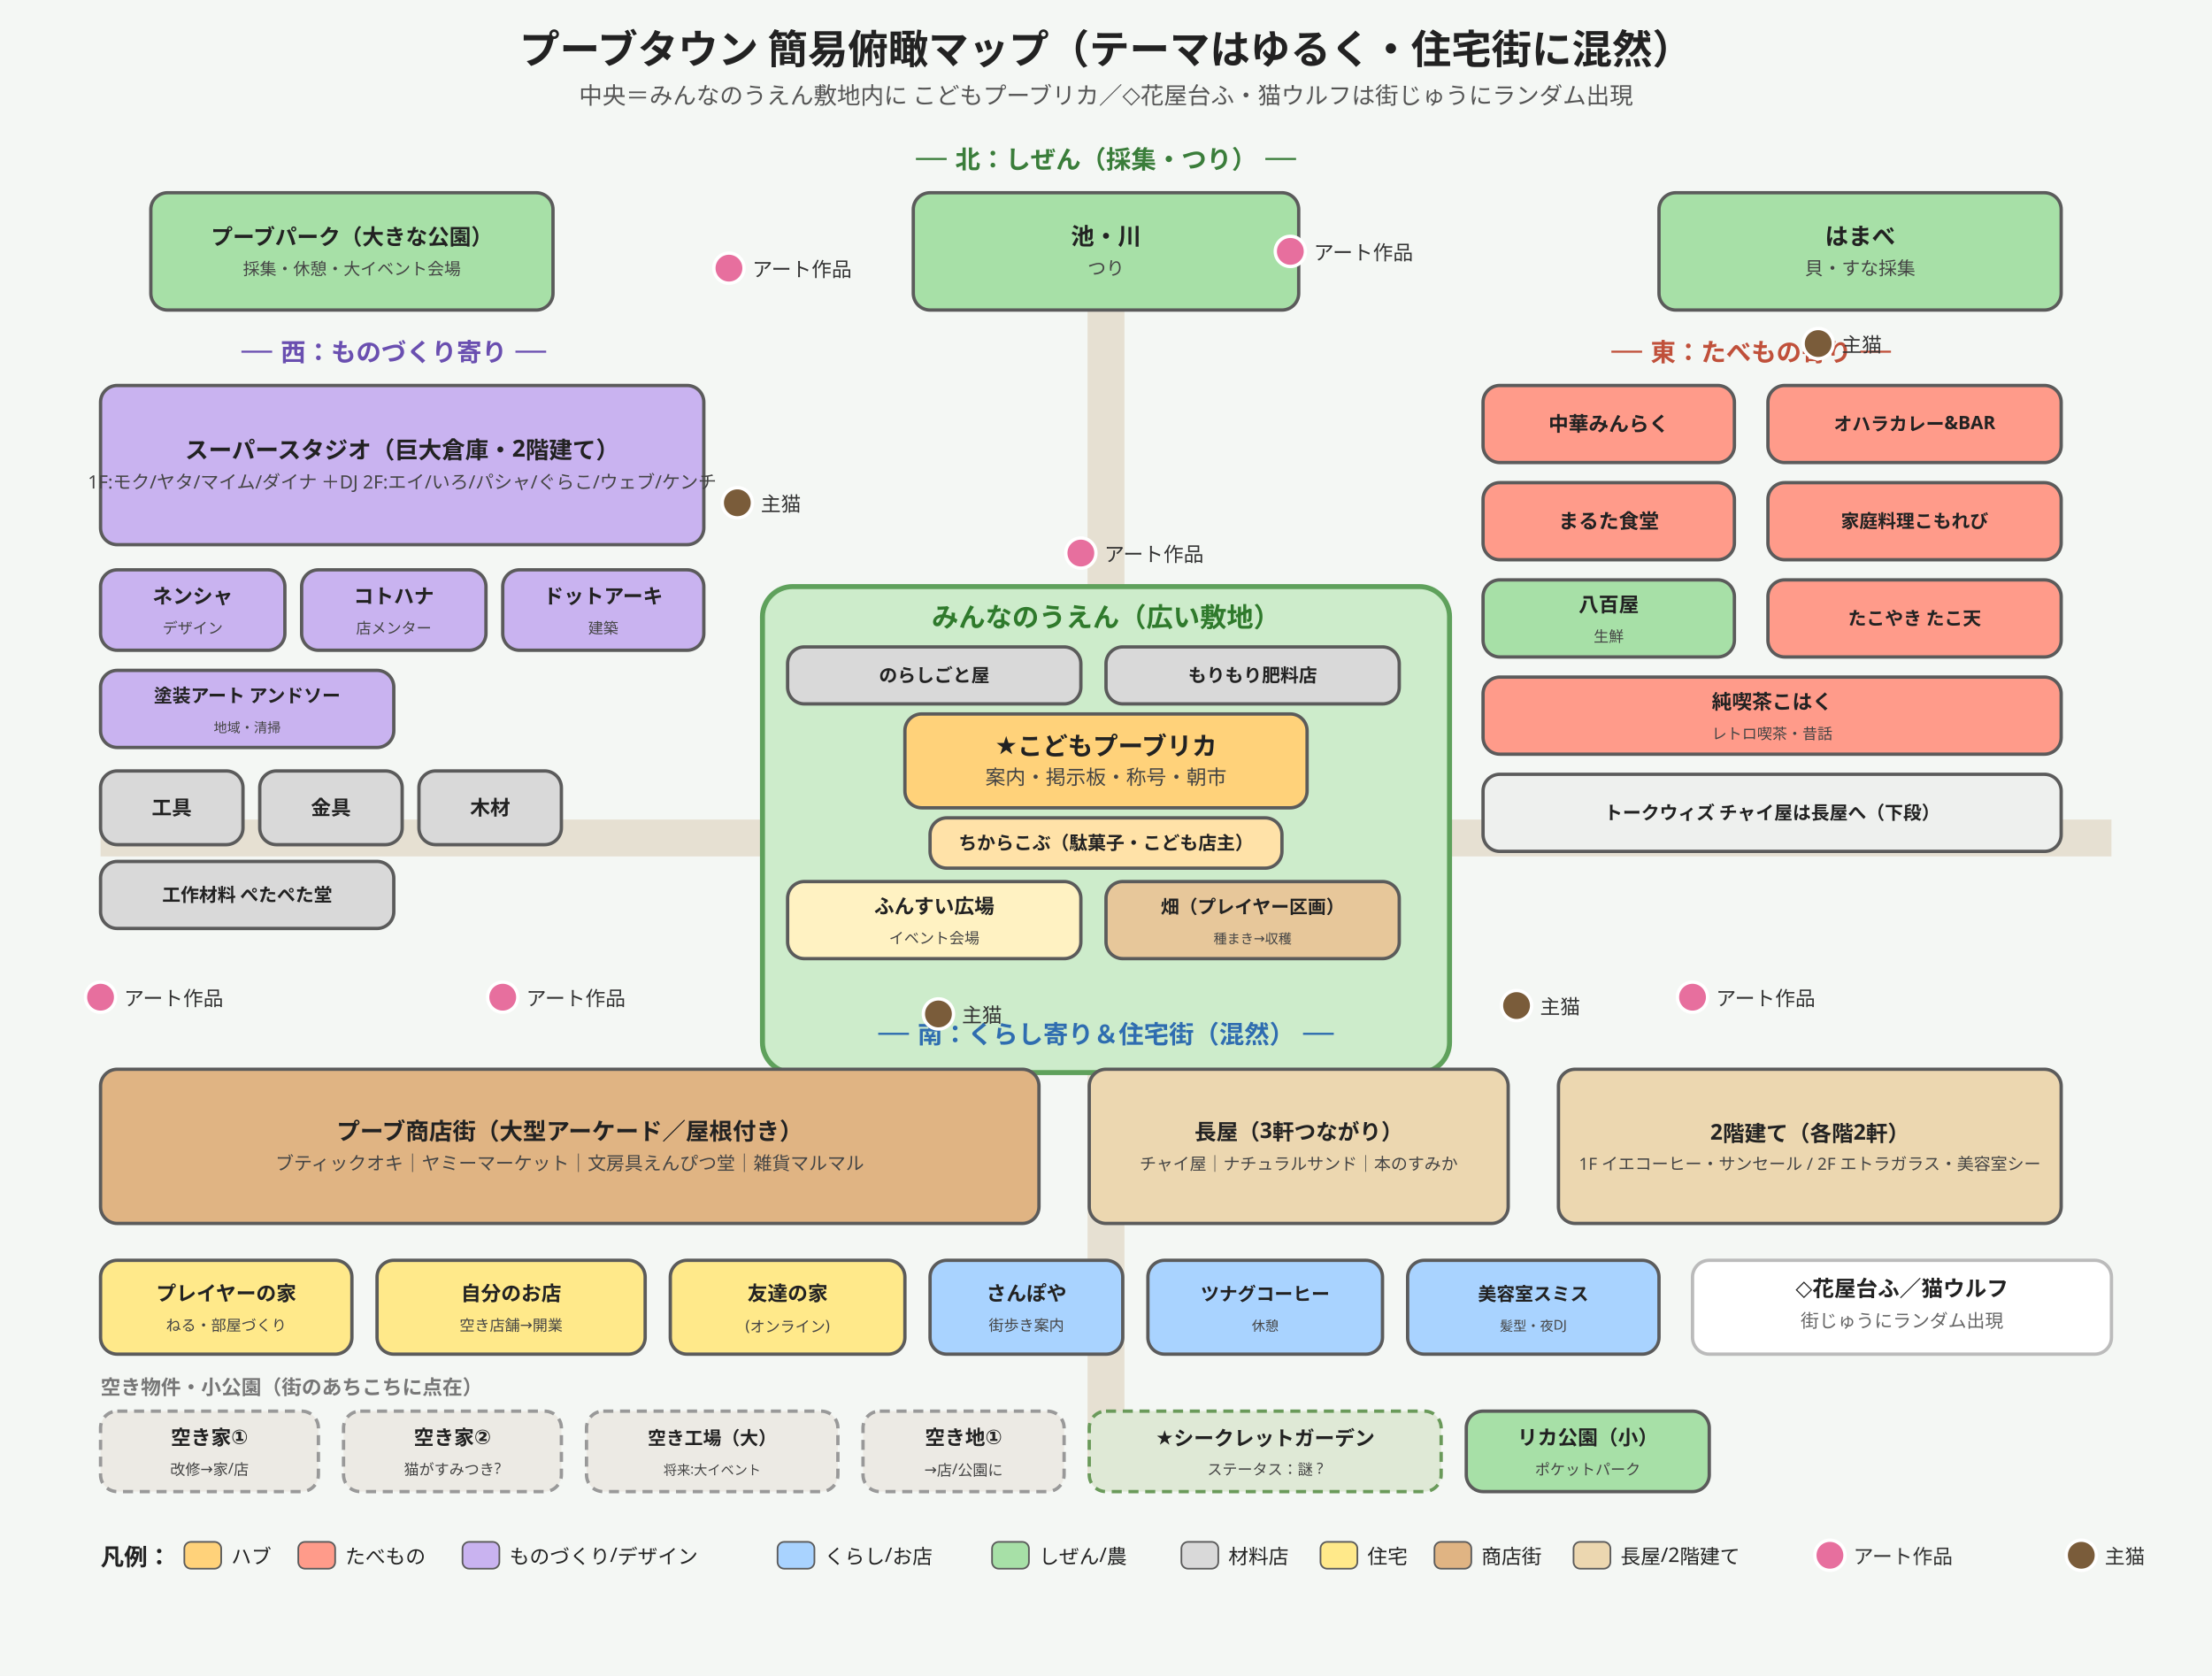
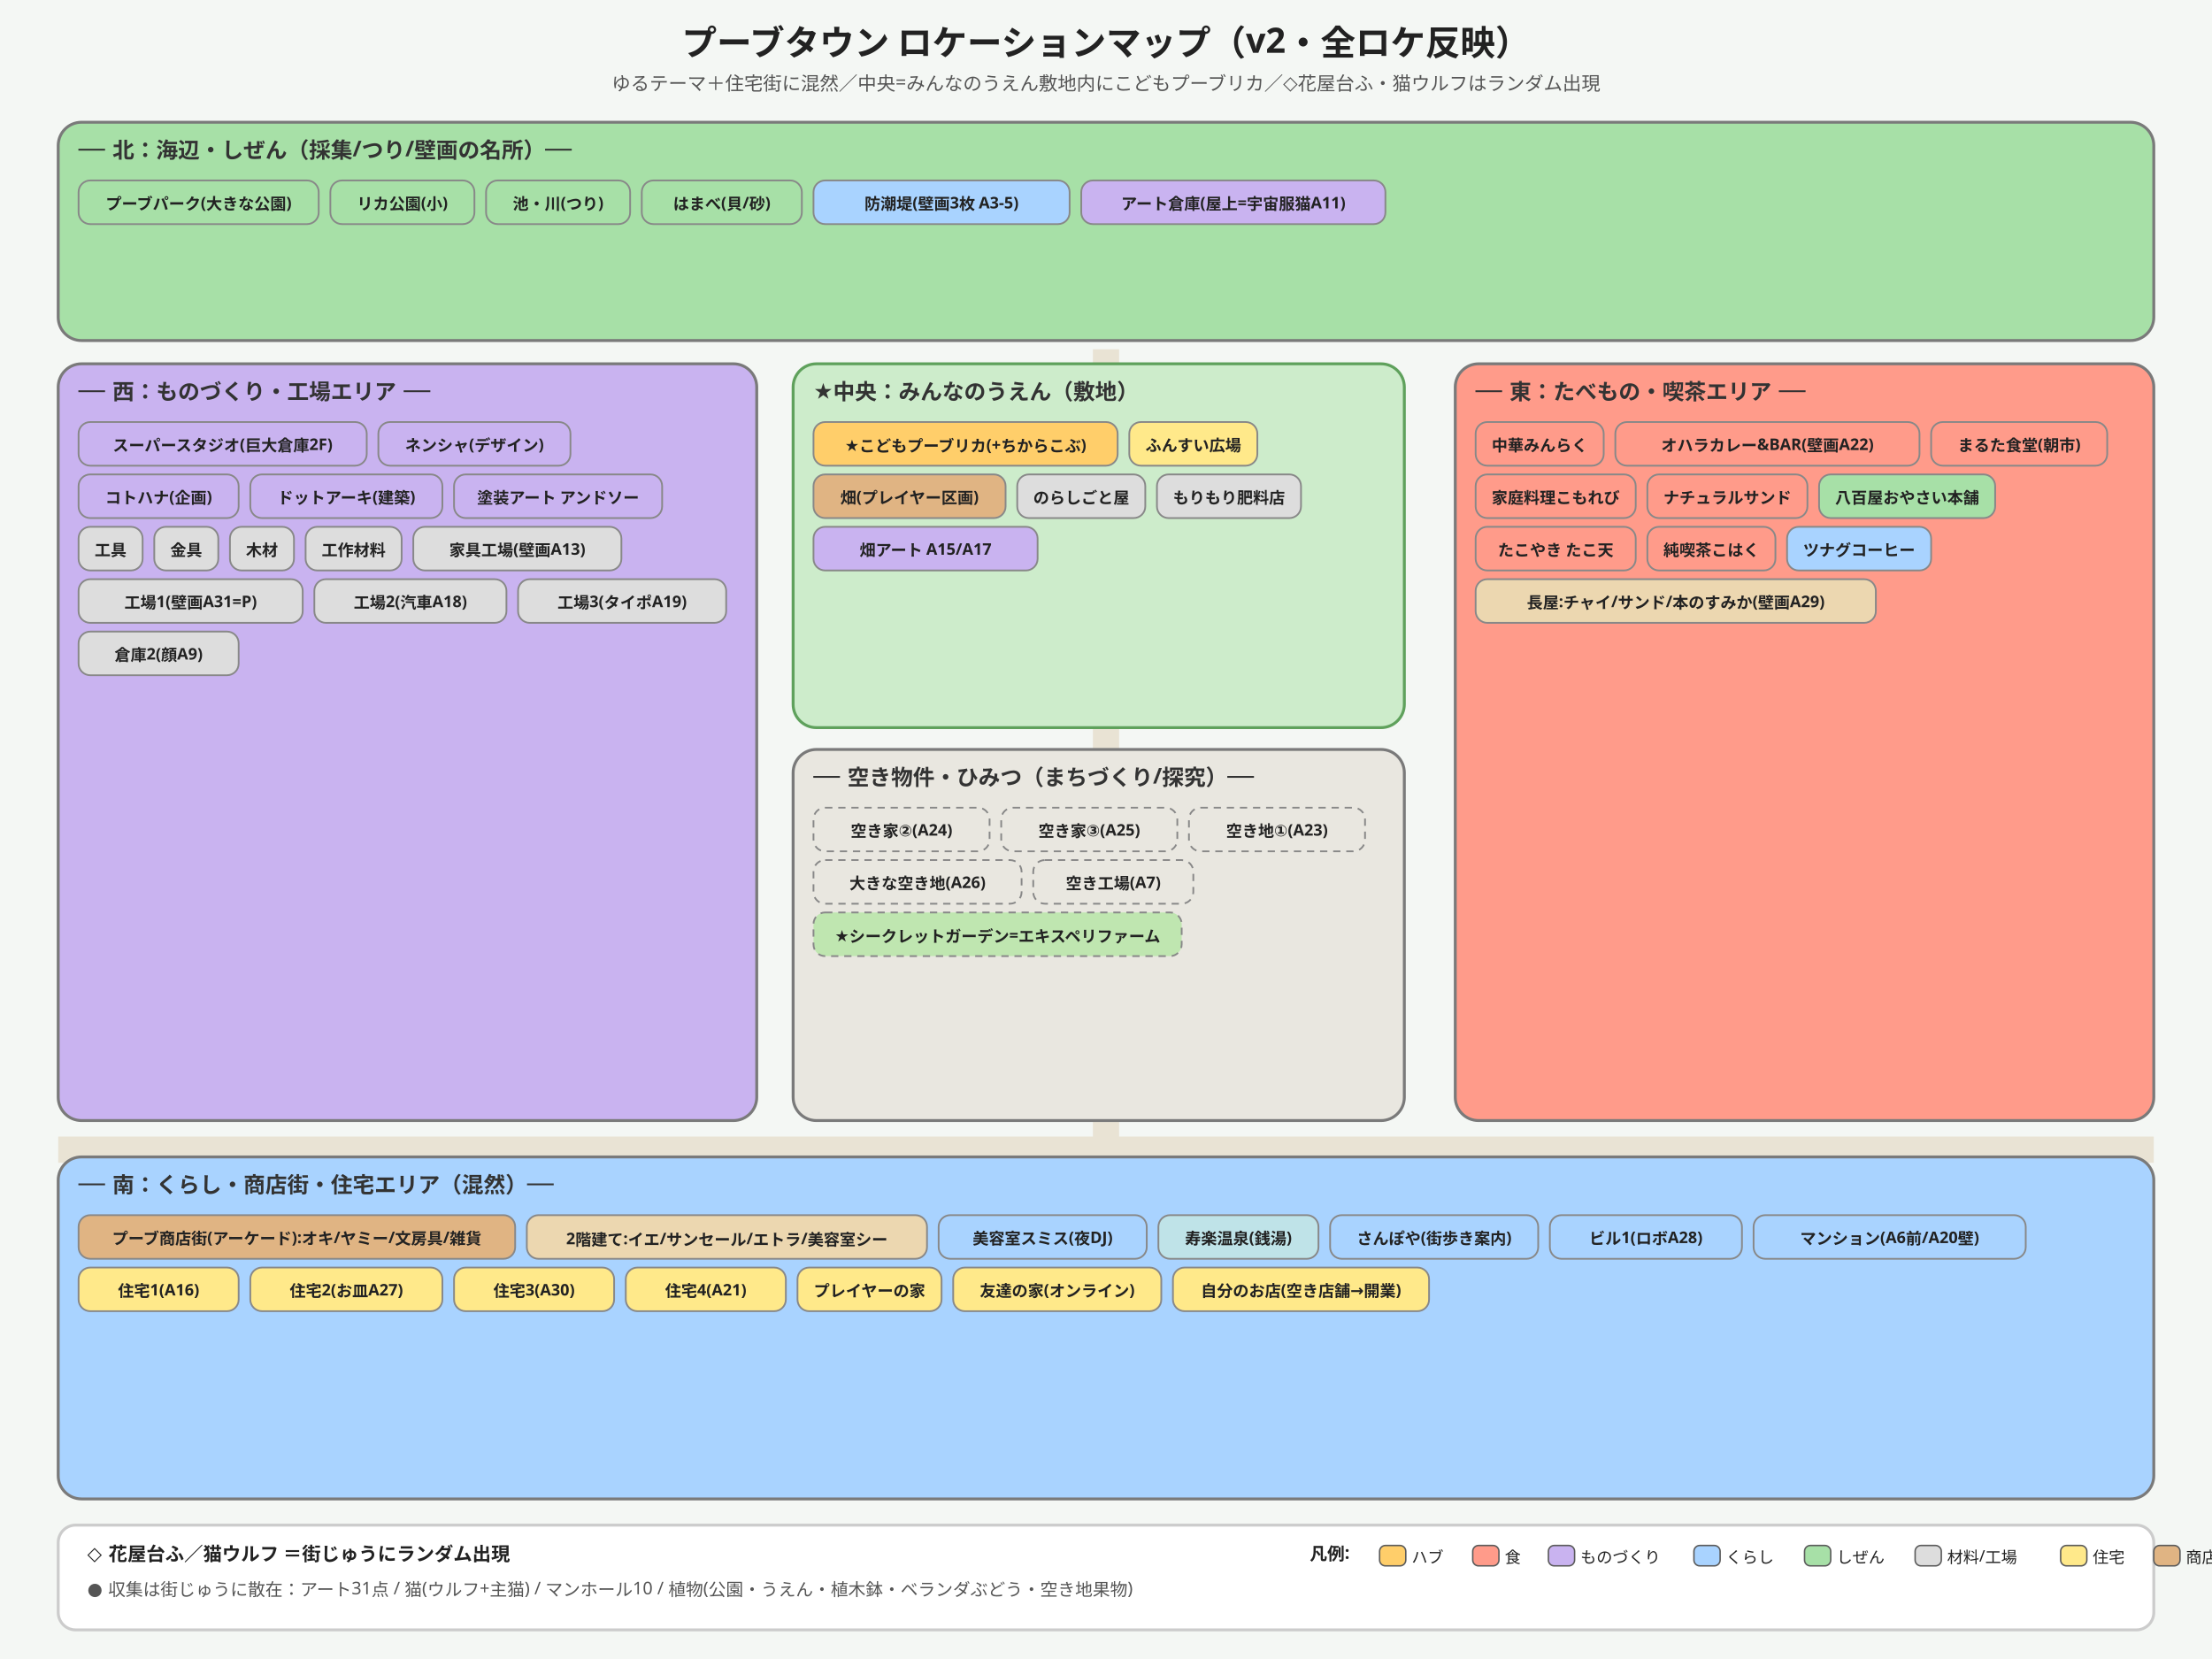
- <svg xmlns="http://www.w3.org/2000/svg" width="1320" height="1000" viewBox="0 0 1320 1000">
-   <rect x="0" y="0" width="1320" height="1000" rx="0" fill="#f4f7f4" stroke="none" stroke-width="0" />
-   <text x="660.0" y="38" font-size="24" fill="#222" text-anchor="middle" font-weight="bold" font-family="IPAGothic, sans-serif">プーブタウン 簡易俯瞰マップ（テーマはゆるく・住宅街に混然）</text>
-   <text x="660.0" y="62" font-size="14" fill="#555" text-anchor="middle" font-weight="normal" font-family="IPAGothic, sans-serif">中央＝みんなのうえん敷地内に こどもプーブリカ／◇花屋台ふ・猫ウルフは街じゅうにランダム出現</text>
-   <line x1="60" y1="500" x2="1260" y2="500" stroke="#e6e0d2" stroke-width="22" />
-   <line x1="660" y1="120" x2="660" y2="880" stroke="#e6e0d2" stroke-width="22" />
-   <text x="660" y="100" font-size="15" fill="#3a7d3a" text-anchor="middle" font-weight="bold" font-family="IPAGothic, sans-serif">── 北：しぜん（採集・つり） ──</text>
-   <rect x="90" y="115" width="240" height="70" rx="10" fill="#a7e0a7" stroke="#5b5b5b" stroke-width="2" />
-   <text x="210.0" y="146.0" font-size="13" fill="#222" text-anchor="middle" font-weight="bold" font-family="IPAGothic, sans-serif">プーブパーク（大きな公園）</text>
-   <text x="210.0" y="164.0" font-size="10" fill="#444" text-anchor="middle" font-weight="normal" font-family="IPAGothic, sans-serif">採集・休憩・大イベント会場</text>
-   <rect x="545" y="115" width="230" height="70" rx="10" fill="#a7e0a7" stroke="#5b5b5b" stroke-width="2" />
-   <text x="660.0" y="146.0" font-size="14" fill="#222" text-anchor="middle" font-weight="bold" font-family="IPAGothic, sans-serif">池・川</text>
-   <text x="660.0" y="164.0" font-size="11" fill="#444" text-anchor="middle" font-weight="normal" font-family="IPAGothic, sans-serif">つり</text>
-   <rect x="990" y="115" width="240" height="70" rx="10" fill="#a7e0a7" stroke="#5b5b5b" stroke-width="2" />
-   <text x="1110.0" y="146.0" font-size="14" fill="#222" text-anchor="middle" font-weight="bold" font-family="IPAGothic, sans-serif">はまべ</text>
-   <text x="1110.0" y="164.0" font-size="11" fill="#444" text-anchor="middle" font-weight="normal" font-family="IPAGothic, sans-serif">貝・すな採集</text>
-   <rect x="455" y="350" width="410" height="290" rx="18" fill="#cdeccb" stroke="#5fa15c" stroke-width="3" />
-   <text x="660" y="374" font-size="16" fill="#2f7a2c" text-anchor="middle" font-weight="bold" font-family="IPAGothic, sans-serif">みんなのうえん（広い敷地）</text>
-   <rect x="470" y="386" width="175" height="34" rx="10" fill="#d9d9d9" stroke="#5b5b5b" stroke-width="2" />
-   <text x="557.5" y="406.85" font-size="11" fill="#222" text-anchor="middle" font-weight="bold" font-family="IPAGothic, sans-serif">のらしごと屋</text>
-   <rect x="660" y="386" width="175" height="34" rx="10" fill="#d9d9d9" stroke="#5b5b5b" stroke-width="2" />
-   <text x="747.5" y="406.85" font-size="11" fill="#222" text-anchor="middle" font-weight="bold" font-family="IPAGothic, sans-serif">もりもり肥料店</text>
-   <rect x="540" y="426" width="240" height="56" rx="10" fill="#ffd27a" stroke="#5b5b5b" stroke-width="2" />
-   <text x="660.0" y="450.0" font-size="15" fill="#222" text-anchor="middle" font-weight="bold" font-family="IPAGothic, sans-serif">★こどもプーブリカ</text>
-   <text x="660.0" y="468.0" font-size="12" fill="#444" text-anchor="middle" font-weight="normal" font-family="IPAGothic, sans-serif">案内・掲示板・称号・朝市</text>
-   <rect x="555" y="488" width="210" height="30" rx="10" fill="#ffe2a8" stroke="#5b5b5b" stroke-width="2" />
-   <text x="660.0" y="506.85" font-size="11" fill="#222" text-anchor="middle" font-weight="bold" font-family="IPAGothic, sans-serif">ちからこぶ（駄菓子・こども店主）</text>
-   <rect x="470" y="526" width="175" height="46" rx="10" fill="#fff2c2" stroke="#5b5b5b" stroke-width="2" />
-   <text x="557.5" y="545.0" font-size="12" fill="#222" text-anchor="middle" font-weight="bold" font-family="IPAGothic, sans-serif">ふんすい広場</text>
-   <text x="557.5" y="563.0" font-size="9" fill="#444" text-anchor="middle" font-weight="normal" font-family="IPAGothic, sans-serif">イベント会場</text>
-   <rect x="660" y="526" width="175" height="46" rx="10" fill="#e7c79a" stroke="#5b5b5b" stroke-width="2" />
-   <text x="747.5" y="545.0" font-size="11" fill="#222" text-anchor="middle" font-weight="bold" font-family="IPAGothic, sans-serif">畑（プレイヤー区画）</text>
-   <text x="747.5" y="563.0" font-size="8" fill="#444" text-anchor="middle" font-weight="normal" font-family="IPAGothic, sans-serif">種まき→収穫</text>
-   <text x="235" y="215" font-size="15" fill="#6a4fb0" text-anchor="middle" font-weight="bold" font-family="IPAGothic, sans-serif">── 西：ものづくり寄り ──</text>
-   <rect x="60" y="230" width="360" height="95" rx="10" fill="#c9b3f0" stroke="#5b5b5b" stroke-width="2" />
-   <text x="240.0" y="273.5" font-size="14" fill="#222" text-anchor="middle" font-weight="bold" font-family="IPAGothic, sans-serif">スーパースタジオ（巨大倉庫・2階建て）</text>
-   <text x="240.0" y="291.5" font-size="11" fill="#444" text-anchor="middle" font-weight="normal" font-family="IPAGothic, sans-serif">1F:モク/ヤタ/マイム/ダイナ ＋DJ  2F:エイ/いろ/パシャ/ぐらこ/ウェブ/ケンチ</text>
-   <rect x="60" y="340" width="110" height="48" rx="10" fill="#c9b3f0" stroke="#5b5b5b" stroke-width="2" />
-   <text x="115.0" y="360.0" font-size="12" fill="#222" text-anchor="middle" font-weight="bold" font-family="IPAGothic, sans-serif">ネンシャ</text>
-   <text x="115.0" y="378.0" font-size="9" fill="#444" text-anchor="middle" font-weight="normal" font-family="IPAGothic, sans-serif">デザイン</text>
-   <rect x="180" y="340" width="110" height="48" rx="10" fill="#c9b3f0" stroke="#5b5b5b" stroke-width="2" />
-   <text x="235.0" y="360.0" font-size="12" fill="#222" text-anchor="middle" font-weight="bold" font-family="IPAGothic, sans-serif">コトハナ</text>
-   <text x="235.0" y="378.0" font-size="9" fill="#444" text-anchor="middle" font-weight="normal" font-family="IPAGothic, sans-serif">店メンター</text>
-   <rect x="300" y="340" width="120" height="48" rx="10" fill="#c9b3f0" stroke="#5b5b5b" stroke-width="2" />
-   <text x="360.0" y="360.0" font-size="12" fill="#222" text-anchor="middle" font-weight="bold" font-family="IPAGothic, sans-serif">ドットアーキ</text>
-   <text x="360.0" y="378.0" font-size="9" fill="#444" text-anchor="middle" font-weight="normal" font-family="IPAGothic, sans-serif">建築</text>
-   <rect x="60" y="400" width="175" height="46" rx="10" fill="#c9b3f0" stroke="#5b5b5b" stroke-width="2" />
-   <text x="147.5" y="419.0" font-size="11" fill="#222" text-anchor="middle" font-weight="bold" font-family="IPAGothic, sans-serif">塗装アート アンドソー</text>
-   <text x="147.5" y="437.0" font-size="8" fill="#444" text-anchor="middle" font-weight="normal" font-family="IPAGothic, sans-serif">地域・清掃</text>
-   <rect x="60" y="460" width="85" height="44" rx="10" fill="#d9d9d9" stroke="#5b5b5b" stroke-width="2" />
-   <text x="102.5" y="486.2" font-size="12" fill="#222" text-anchor="middle" font-weight="bold" font-family="IPAGothic, sans-serif">工具</text>
-   <rect x="155" y="460" width="85" height="44" rx="10" fill="#d9d9d9" stroke="#5b5b5b" stroke-width="2" />
-   <text x="197.5" y="486.2" font-size="12" fill="#222" text-anchor="middle" font-weight="bold" font-family="IPAGothic, sans-serif">金具</text>
-   <rect x="250" y="460" width="85" height="44" rx="10" fill="#d9d9d9" stroke="#5b5b5b" stroke-width="2" />
-   <text x="292.5" y="486.2" font-size="12" fill="#222" text-anchor="middle" font-weight="bold" font-family="IPAGothic, sans-serif">木材</text>
-   <rect x="60" y="514" width="175" height="40" rx="10" fill="#d9d9d9" stroke="#5b5b5b" stroke-width="2" />
-   <text x="147.5" y="537.85" font-size="11" fill="#222" text-anchor="middle" font-weight="bold" font-family="IPAGothic, sans-serif">工作材料 ぺたぺた堂</text>
-   <text x="1045" y="215" font-size="15" fill="#c0503a" text-anchor="middle" font-weight="bold" font-family="IPAGothic, sans-serif">── 東：たべもの寄り ──</text>
-   <rect x="885" y="230" width="150" height="46" rx="10" fill="#ff9b8a" stroke="#5b5b5b" stroke-width="2" />
-   <text x="960.0" y="257.2" font-size="12" fill="#222" text-anchor="middle" font-weight="bold" font-family="IPAGothic, sans-serif">中華みんらく</text>
-   <rect x="1055" y="230" width="175" height="46" rx="10" fill="#ff9b8a" stroke="#5b5b5b" stroke-width="2" />
-   <text x="1142.5" y="256.85" font-size="11" fill="#222" text-anchor="middle" font-weight="bold" font-family="IPAGothic, sans-serif">オハラカレー&amp;BAR</text>
-   <rect x="885" y="288" width="150" height="46" rx="10" fill="#ff9b8a" stroke="#5b5b5b" stroke-width="2" />
-   <text x="960.0" y="315.2" font-size="12" fill="#222" text-anchor="middle" font-weight="bold" font-family="IPAGothic, sans-serif">まるた食堂</text>
-   <rect x="1055" y="288" width="175" height="46" rx="10" fill="#ff9b8a" stroke="#5b5b5b" stroke-width="2" />
-   <text x="1142.5" y="314.85" font-size="11" fill="#222" text-anchor="middle" font-weight="bold" font-family="IPAGothic, sans-serif">家庭料理こもれび</text>
-   <rect x="885" y="346" width="150" height="46" rx="10" fill="#a7e0a7" stroke="#5b5b5b" stroke-width="2" />
-   <text x="960.0" y="365.0" font-size="12" fill="#222" text-anchor="middle" font-weight="bold" font-family="IPAGothic, sans-serif">八百屋</text>
-   <text x="960.0" y="383.0" font-size="9" fill="#444" text-anchor="middle" font-weight="normal" font-family="IPAGothic, sans-serif">生鮮</text>
-   <rect x="1055" y="346" width="175" height="46" rx="10" fill="#ff9b8a" stroke="#5b5b5b" stroke-width="2" />
-   <text x="1142.5" y="372.85" font-size="11" fill="#222" text-anchor="middle" font-weight="bold" font-family="IPAGothic, sans-serif">たこやき たこ天</text>
-   <rect x="885" y="404" width="345" height="46" rx="10" fill="#ff9b8a" stroke="#5b5b5b" stroke-width="2" />
-   <text x="1057.5" y="423.0" font-size="12" fill="#222" text-anchor="middle" font-weight="bold" font-family="IPAGothic, sans-serif">純喫茶こはく</text>
-   <text x="1057.5" y="441.0" font-size="9" fill="#444" text-anchor="middle" font-weight="normal" font-family="IPAGothic, sans-serif">レトロ喫茶・昔話</text>
-   <rect x="885" y="462" width="345" height="46" rx="10" fill="#eef0ee" stroke="#5b5b5b" stroke-width="2" />
-   <text x="1057.5" y="488.85" font-size="11" fill="#222" text-anchor="middle" font-weight="bold" font-family="IPAGothic, sans-serif">トークウィズ チャイ屋は長屋へ（下段）</text>
-   <text x="660" y="622" font-size="15" fill="#2f6db0" text-anchor="middle" font-weight="bold" font-family="IPAGothic, sans-serif">── 南：くらし寄り＆住宅街（混然） ──</text>
-   <rect x="60" y="638" width="560" height="92" rx="10" fill="#e0b483" stroke="#5b5b5b" stroke-width="2" />
-   <text x="340.0" y="680.0" font-size="14" fill="#222" text-anchor="middle" font-weight="bold" font-family="IPAGothic, sans-serif">プーブ商店街（大型アーケード／屋根付き）</text>
-   <text x="340.0" y="698.0" font-size="11" fill="#444" text-anchor="middle" font-weight="normal" font-family="IPAGothic, sans-serif">ブティックオキ｜ヤミーマーケット｜文房具えんぴつ堂｜雑貨マルマル</text>
-   <rect x="650" y="638" width="250" height="92" rx="10" fill="#ecd7b0" stroke="#5b5b5b" stroke-width="2" />
-   <text x="775.0" y="680.0" font-size="13" fill="#222" text-anchor="middle" font-weight="bold" font-family="IPAGothic, sans-serif">長屋（3軒つながり）</text>
-   <text x="775.0" y="698.0" font-size="10" fill="#444" text-anchor="middle" font-weight="normal" font-family="IPAGothic, sans-serif">チャイ屋｜ナチュラルサンド｜本のすみか</text>
-   <rect x="930" y="638" width="300" height="92" rx="10" fill="#ecd7b0" stroke="#5b5b5b" stroke-width="2" />
-   <text x="1080.0" y="680.0" font-size="13" fill="#222" text-anchor="middle" font-weight="bold" font-family="IPAGothic, sans-serif">2階建て（各階2軒）</text>
-   <text x="1080.0" y="698.0" font-size="10" fill="#444" text-anchor="middle" font-weight="normal" font-family="IPAGothic, sans-serif">1F イエコーヒー・サンセール / 2F エトラガラス・美容室シー</text>
-   <rect x="60" y="752" width="150" height="56" rx="10" fill="#ffe98a" stroke="#5b5b5b" stroke-width="2" />
-   <text x="135.0" y="776.0" font-size="12" fill="#222" text-anchor="middle" font-weight="bold" font-family="IPAGothic, sans-serif">プレイヤーの家</text>
-   <text x="135.0" y="794.0" font-size="9" fill="#444" text-anchor="middle" font-weight="normal" font-family="IPAGothic, sans-serif">ねる・部屋づくり</text>
-   <rect x="225" y="752" width="160" height="56" rx="10" fill="#ffe98a" stroke="#5b5b5b" stroke-width="2" />
-   <text x="305.0" y="776.0" font-size="12" fill="#222" text-anchor="middle" font-weight="bold" font-family="IPAGothic, sans-serif">自分のお店</text>
-   <text x="305.0" y="794.0" font-size="9" fill="#444" text-anchor="middle" font-weight="normal" font-family="IPAGothic, sans-serif">空き店舗→開業</text>
-   <rect x="400" y="752" width="140" height="56" rx="10" fill="#ffe98a" stroke="#5b5b5b" stroke-width="2" />
-   <text x="470.0" y="776.0" font-size="12" fill="#222" text-anchor="middle" font-weight="bold" font-family="IPAGothic, sans-serif">友達の家</text>
-   <text x="470.0" y="794.0" font-size="9" fill="#444" text-anchor="middle" font-weight="normal" font-family="IPAGothic, sans-serif">(オンライン)</text>
-   <rect x="555" y="752" width="115" height="56" rx="10" fill="#a9d3ff" stroke="#5b5b5b" stroke-width="2" />
-   <text x="612.5" y="776.0" font-size="12" fill="#222" text-anchor="middle" font-weight="bold" font-family="IPAGothic, sans-serif">さんぽや</text>
-   <text x="612.5" y="794.0" font-size="9" fill="#444" text-anchor="middle" font-weight="normal" font-family="IPAGothic, sans-serif">街歩き案内</text>
-   <rect x="685" y="752" width="140" height="56" rx="10" fill="#a9d3ff" stroke="#5b5b5b" stroke-width="2" />
-   <text x="755.0" y="776.0" font-size="11" fill="#222" text-anchor="middle" font-weight="bold" font-family="IPAGothic, sans-serif">ツナグコーヒー</text>
-   <text x="755.0" y="794.0" font-size="8" fill="#444" text-anchor="middle" font-weight="normal" font-family="IPAGothic, sans-serif">休憩</text>
-   <rect x="840" y="752" width="150" height="56" rx="10" fill="#a9d3ff" stroke="#5b5b5b" stroke-width="2" />
-   <text x="915.0" y="776.0" font-size="11" fill="#222" text-anchor="middle" font-weight="bold" font-family="IPAGothic, sans-serif">美容室スミス</text>
-   <text x="915.0" y="794.0" font-size="8" fill="#444" text-anchor="middle" font-weight="normal" font-family="IPAGothic, sans-serif">髪型・夜DJ</text>
-   <text x="60" y="832" font-size="12" fill="#777" text-anchor="start" font-weight="bold" font-family="IPAGothic, sans-serif">空き物件・小公園（街のあちこちに点在）</text>
-   <rect x="60" y="842" width="130" height="48" rx="10" fill="#eceae4" stroke="#999" stroke-width="2" stroke-dasharray="6 4" />
-   <text x="125.0" y="862.0" font-size="12" fill="#222" text-anchor="middle" font-weight="bold" font-family="IPAGothic, sans-serif">空き家①</text>
-   <text x="125.0" y="880.0" font-size="9" fill="#444" text-anchor="middle" font-weight="normal" font-family="IPAGothic, sans-serif">改修→家/店</text>
-   <rect x="205" y="842" width="130" height="48" rx="10" fill="#eceae4" stroke="#999" stroke-width="2" stroke-dasharray="6 4" />
-   <text x="270.0" y="862.0" font-size="12" fill="#222" text-anchor="middle" font-weight="bold" font-family="IPAGothic, sans-serif">空き家②</text>
-   <text x="270.0" y="880.0" font-size="9" fill="#444" text-anchor="middle" font-weight="normal" font-family="IPAGothic, sans-serif">猫がすみつき?</text>
-   <rect x="350" y="842" width="150" height="48" rx="10" fill="#eceae4" stroke="#999" stroke-width="2" stroke-dasharray="6 4" />
-   <text x="425.0" y="862.0" font-size="11" fill="#222" text-anchor="middle" font-weight="bold" font-family="IPAGothic, sans-serif">空き工場（大）</text>
-   <text x="425.0" y="880.0" font-size="8" fill="#444" text-anchor="middle" font-weight="normal" font-family="IPAGothic, sans-serif">将来:大イベント</text>
-   <rect x="515" y="842" width="120" height="48" rx="10" fill="#eceae4" stroke="#999" stroke-width="2" stroke-dasharray="6 4" />
-   <text x="575.0" y="862.0" font-size="12" fill="#222" text-anchor="middle" font-weight="bold" font-family="IPAGothic, sans-serif">空き地①</text>
-   <text x="575.0" y="880.0" font-size="9" fill="#444" text-anchor="middle" font-weight="normal" font-family="IPAGothic, sans-serif">→店/公園に</text>
-   <rect x="650" y="842" width="210" height="48" rx="10" fill="#dfe9d6" stroke="#6a9a5a" stroke-width="2" stroke-dasharray="6 4" />
-   <text x="755.0" y="862.0" font-size="12" fill="#222" text-anchor="middle" font-weight="bold" font-family="IPAGothic, sans-serif">★シークレットガーデン</text>
-   <text x="755.0" y="880.0" font-size="9" fill="#444" text-anchor="middle" font-weight="normal" font-family="IPAGothic, sans-serif">ステータス：謎 ?</text>
-   <rect x="875" y="842" width="145" height="48" rx="10" fill="#a7e0a7" stroke="#5b5b5b" stroke-width="2" />
-   <text x="947.5" y="862.0" font-size="12" fill="#222" text-anchor="middle" font-weight="bold" font-family="IPAGothic, sans-serif">リカ公園（小）</text>
-   <text x="947.5" y="880.0" font-size="9" fill="#444" text-anchor="middle" font-weight="normal" font-family="IPAGothic, sans-serif">ポケットパーク</text>
-   <rect x="1010" y="752" width="250" height="56" rx="10" fill="#fff" stroke="#bbb" stroke-width="2" />
-   <text x="1135" y="773" font-size="13" fill="#222" text-anchor="middle" font-weight="bold" font-family="IPAGothic, sans-serif">◇花屋台ふ／猫ウルフ</text>
-   <text x="1135" y="792" font-size="11" fill="#666" text-anchor="middle" font-weight="normal" font-family="IPAGothic, sans-serif">街じゅうにランダム出現</text>
-   <circle cx="435" cy="160" r="9" fill="#e76f9e" stroke="#fff" stroke-width="2" />
-   <text x="449" y="165" font-size="12" fill="#333" text-anchor="start" font-weight="normal" font-family="IPAGothic, sans-serif">アート作品</text>
-   <circle cx="770" cy="150" r="9" fill="#e76f9e" stroke="#fff" stroke-width="2" />
-   <text x="784" y="155" font-size="12" fill="#333" text-anchor="start" font-weight="normal" font-family="IPAGothic, sans-serif">アート作品</text>
-   <circle cx="300" cy="595" r="9" fill="#e76f9e" stroke="#fff" stroke-width="2" />
-   <text x="314" y="600" font-size="12" fill="#333" text-anchor="start" font-weight="normal" font-family="IPAGothic, sans-serif">アート作品</text>
-   <circle cx="1010" cy="595" r="9" fill="#e76f9e" stroke="#fff" stroke-width="2" />
-   <text x="1024" y="600" font-size="12" fill="#333" text-anchor="start" font-weight="normal" font-family="IPAGothic, sans-serif">アート作品</text>
-   <circle cx="645" cy="330" r="9" fill="#e76f9e" stroke="#fff" stroke-width="2" />
-   <text x="659" y="335" font-size="12" fill="#333" text-anchor="start" font-weight="normal" font-family="IPAGothic, sans-serif">アート作品</text>
-   <circle cx="60" cy="595" r="9" fill="#e76f9e" stroke="#fff" stroke-width="2" />
-   <text x="74" y="600" font-size="12" fill="#333" text-anchor="start" font-weight="normal" font-family="IPAGothic, sans-serif">アート作品</text>
-   <circle cx="560" cy="605" r="9" fill="#7a5c3a" stroke="#fff" stroke-width="2" />
-   <text x="574" y="610" font-size="12" fill="#333" text-anchor="start" font-weight="normal" font-family="IPAGothic, sans-serif">主猫</text>
-   <circle cx="440" cy="300" r="9" fill="#7a5c3a" stroke="#fff" stroke-width="2" />
-   <text x="454" y="305" font-size="12" fill="#333" text-anchor="start" font-weight="normal" font-family="IPAGothic, sans-serif">主猫</text>
-   <circle cx="905" cy="600" r="9" fill="#7a5c3a" stroke="#fff" stroke-width="2" />
-   <text x="919" y="605" font-size="12" fill="#333" text-anchor="start" font-weight="normal" font-family="IPAGothic, sans-serif">主猫</text>
-   <circle cx="1085" cy="205" r="9" fill="#7a5c3a" stroke="#fff" stroke-width="2" />
-   <text x="1099" y="210" font-size="12" fill="#333" text-anchor="start" font-weight="normal" font-family="IPAGothic, sans-serif">主猫</text>
-   <text x="60" y="934" font-size="14" fill="#222" text-anchor="start" font-weight="bold" font-family="IPAGothic, sans-serif">凡例：</text>
-   <rect x="110" y="920" width="22" height="16" rx="4" fill="#ffd27a" stroke="#5b5b5b" stroke-width="1" />
-   <text x="138" y="933" font-size="12" fill="#222" text-anchor="start" font-weight="normal" font-family="IPAGothic, sans-serif">ハブ</text>
-   <rect x="178" y="920" width="22" height="16" rx="4" fill="#ff9b8a" stroke="#5b5b5b" stroke-width="1" />
-   <text x="206" y="933" font-size="12" fill="#222" text-anchor="start" font-weight="normal" font-family="IPAGothic, sans-serif">たべもの</text>
-   <rect x="276" y="920" width="22" height="16" rx="4" fill="#c9b3f0" stroke="#5b5b5b" stroke-width="1" />
-   <text x="304" y="933" font-size="12" fill="#222" text-anchor="start" font-weight="normal" font-family="IPAGothic, sans-serif">ものづくり/デザイン</text>
-   <rect x="464" y="920" width="22" height="16" rx="4" fill="#a9d3ff" stroke="#5b5b5b" stroke-width="1" />
-   <text x="492" y="933" font-size="12" fill="#222" text-anchor="start" font-weight="normal" font-family="IPAGothic, sans-serif">くらし/お店</text>
-   <rect x="592" y="920" width="22" height="16" rx="4" fill="#a7e0a7" stroke="#5b5b5b" stroke-width="1" />
-   <text x="620" y="933" font-size="12" fill="#222" text-anchor="start" font-weight="normal" font-family="IPAGothic, sans-serif">しぜん/農</text>
-   <rect x="705" y="920" width="22" height="16" rx="4" fill="#d9d9d9" stroke="#5b5b5b" stroke-width="1" />
-   <text x="733" y="933" font-size="12" fill="#222" text-anchor="start" font-weight="normal" font-family="IPAGothic, sans-serif">材料店</text>
-   <rect x="788" y="920" width="22" height="16" rx="4" fill="#ffe98a" stroke="#5b5b5b" stroke-width="1" />
-   <text x="816" y="933" font-size="12" fill="#222" text-anchor="start" font-weight="normal" font-family="IPAGothic, sans-serif">住宅</text>
-   <rect x="856" y="920" width="22" height="16" rx="4" fill="#e0b483" stroke="#5b5b5b" stroke-width="1" />
-   <text x="884" y="933" font-size="12" fill="#222" text-anchor="start" font-weight="normal" font-family="IPAGothic, sans-serif">商店街</text>
-   <rect x="939" y="920" width="22" height="16" rx="4" fill="#ecd7b0" stroke="#5b5b5b" stroke-width="1" />
-   <text x="967" y="933" font-size="12" fill="#222" text-anchor="start" font-weight="normal" font-family="IPAGothic, sans-serif">長屋/2階建て</text>
-   <circle cx="1092" cy="928" r="9" fill="#e76f9e" stroke="#fff" stroke-width="2" />
-   <text x="1106" y="933" font-size="12" fill="#333" text-anchor="start" font-weight="normal" font-family="IPAGothic, sans-serif">アート作品</text>
-   <circle cx="1242" cy="928" r="9" fill="#7a5c3a" stroke="#fff" stroke-width="2" />
-   <text x="1256" y="933" font-size="12" fill="#333" text-anchor="start" font-weight="normal" font-family="IPAGothic, sans-serif">主猫</text>
+ <svg xmlns="http://www.w3.org/2000/svg" width="1520" height="1140" viewBox="0 0 1520 1140">
+   <rect x="0" y="0" width="1520" height="1140" rx="0" fill="#f4f7f4" stroke="none" stroke-width="0" />
+   <text x="760.0" y="38" font-size="24" fill="#222" text-anchor="middle" font-weight="bold" font-family="IPAGothic, sans-serif">プーブタウン ロケーションマップ（v2・全ロケ反映）</text>
+   <text x="760.0" y="62" font-size="13" fill="#555" text-anchor="middle" font-weight="normal" font-family="IPAGothic, sans-serif">ゆるテーマ＋住宅街に混然／中央=みんなのうえん敷地内にこどもプーブリカ／◇花屋台ふ・猫ウルフはランダム出現</text>
+   <line x1="40" y1="790" x2="1480" y2="790" stroke="#e9e3d4" stroke-width="18" />
+   <line x1="760" y1="240" x2="760" y2="790" stroke="#e9e3d4" stroke-width="18" />
+   <rect x="40" y="84" width="1440" height="150" rx="16" fill="#a7e0a7" stroke="#7a7a7a" stroke-width="2" />
+   <text x="54" y="108" font-size="15" fill="#333" text-anchor="start" font-weight="bold" font-family="IPAGothic, sans-serif">── 北：海辺・しぜん（採集/つり/壁画の名所）──</text>
+   <rect x="54" y="124" width="165" height="30" rx="8" fill="#a7e0a7" stroke="#888" stroke-width="1.2" />
+   <text x="136.5" y="144.0" font-size="11" fill="#222" text-anchor="middle" font-weight="bold" font-family="IPAGothic, sans-serif">プーブパーク(大きな公園)</text>
+   <rect x="227" y="124" width="99" height="30" rx="8" fill="#a7e0a7" stroke="#888" stroke-width="1.2" />
+   <text x="276.5" y="144.0" font-size="11" fill="#222" text-anchor="middle" font-weight="bold" font-family="IPAGothic, sans-serif">リカ公園(小)</text>
+   <rect x="334" y="124" width="99" height="30" rx="8" fill="#a7e0a7" stroke="#888" stroke-width="1.2" />
+   <text x="383.5" y="144.0" font-size="11" fill="#222" text-anchor="middle" font-weight="bold" font-family="IPAGothic, sans-serif">池・川(つり)</text>
+   <rect x="441" y="124" width="110" height="30" rx="8" fill="#a7e0a7" stroke="#888" stroke-width="1.2" />
+   <text x="496.0" y="144.0" font-size="11" fill="#222" text-anchor="middle" font-weight="bold" font-family="IPAGothic, sans-serif">はまべ(貝/砂)</text>
+   <rect x="559" y="124" width="176" height="30" rx="8" fill="#a9d3ff" stroke="#888" stroke-width="1.2" />
+   <text x="647.0" y="144.0" font-size="11" fill="#222" text-anchor="middle" font-weight="bold" font-family="IPAGothic, sans-serif">防潮堤(壁画3枚 A3-5)</text>
+   <rect x="743" y="124" width="209" height="30" rx="8" fill="#c9b3f0" stroke="#888" stroke-width="1.2" />
+   <text x="847.5" y="144.0" font-size="11" fill="#222" text-anchor="middle" font-weight="bold" font-family="IPAGothic, sans-serif">アート倉庫(屋上=宇宙服猫A11)</text>
+   <rect x="545" y="250" width="420" height="250" rx="16" fill="#cdeccb" stroke="#5fa15c" stroke-width="2" />
+   <text x="559" y="274" font-size="15" fill="#333" text-anchor="start" font-weight="bold" font-family="IPAGothic, sans-serif">★中央：みんなのうえん（敷地）</text>
+   <rect x="559" y="290" width="209" height="30" rx="8" fill="#ffce6a" stroke="#888" stroke-width="1.2" />
+   <text x="663.5" y="310.0" font-size="11" fill="#222" text-anchor="middle" font-weight="bold" font-family="IPAGothic, sans-serif">★こどもプーブリカ(+ちからこぶ)</text>
+   <rect x="776" y="290" width="88" height="30" rx="8" fill="#ffe98a" stroke="#888" stroke-width="1.2" />
+   <text x="820.0" y="310.0" font-size="11" fill="#222" text-anchor="middle" font-weight="bold" font-family="IPAGothic, sans-serif">ふんすい広場</text>
+   <rect x="559" y="326" width="132" height="30" rx="8" fill="#e0b483" stroke="#888" stroke-width="1.2" />
+   <text x="625.0" y="346.0" font-size="11" fill="#222" text-anchor="middle" font-weight="bold" font-family="IPAGothic, sans-serif">畑(プレイヤー区画)</text>
+   <rect x="699" y="326" width="88" height="30" rx="8" fill="#dddddd" stroke="#888" stroke-width="1.2" />
+   <text x="743.0" y="346.0" font-size="11" fill="#222" text-anchor="middle" font-weight="bold" font-family="IPAGothic, sans-serif">のらしごと屋</text>
+   <rect x="795" y="326" width="99" height="30" rx="8" fill="#dddddd" stroke="#888" stroke-width="1.2" />
+   <text x="844.5" y="346.0" font-size="11" fill="#222" text-anchor="middle" font-weight="bold" font-family="IPAGothic, sans-serif">もりもり肥料店</text>
+   <rect x="559" y="362" width="154" height="30" rx="8" fill="#c9b3f0" stroke="#888" stroke-width="1.2" />
+   <text x="636.0" y="382.0" font-size="11" fill="#222" text-anchor="middle" font-weight="bold" font-family="IPAGothic, sans-serif">畑アート A15/A17</text>
+   <rect x="40" y="250" width="480" height="520" rx="16" fill="#c9b3f0" stroke="#7a7a7a" stroke-width="2" />
+   <text x="54" y="274" font-size="15" fill="#333" text-anchor="start" font-weight="bold" font-family="IPAGothic, sans-serif">── 西：ものづくり・工場エリア ──</text>
+   <rect x="54" y="290" width="198" height="30" rx="8" fill="#c9b3f0" stroke="#888" stroke-width="1.2" />
+   <text x="153.0" y="310.0" font-size="11" fill="#222" text-anchor="middle" font-weight="bold" font-family="IPAGothic, sans-serif">スーパースタジオ(巨大倉庫2F)</text>
+   <rect x="260" y="290" width="132" height="30" rx="8" fill="#c9b3f0" stroke="#888" stroke-width="1.2" />
+   <text x="326.0" y="310.0" font-size="11" fill="#222" text-anchor="middle" font-weight="bold" font-family="IPAGothic, sans-serif">ネンシャ(デザイン)</text>
+   <rect x="54" y="326" width="110" height="30" rx="8" fill="#c9b3f0" stroke="#888" stroke-width="1.2" />
+   <text x="109.0" y="346.0" font-size="11" fill="#222" text-anchor="middle" font-weight="bold" font-family="IPAGothic, sans-serif">コトハナ(企画)</text>
+   <rect x="172" y="326" width="132" height="30" rx="8" fill="#c9b3f0" stroke="#888" stroke-width="1.2" />
+   <text x="238.0" y="346.0" font-size="11" fill="#222" text-anchor="middle" font-weight="bold" font-family="IPAGothic, sans-serif">ドットアーキ(建築)</text>
+   <rect x="312" y="326" width="143" height="30" rx="8" fill="#c9b3f0" stroke="#888" stroke-width="1.2" />
+   <text x="383.5" y="346.0" font-size="11" fill="#222" text-anchor="middle" font-weight="bold" font-family="IPAGothic, sans-serif">塗装アート アンドソー</text>
+   <rect x="54" y="362" width="44" height="30" rx="8" fill="#dddddd" stroke="#888" stroke-width="1.2" />
+   <text x="76.0" y="382.0" font-size="11" fill="#222" text-anchor="middle" font-weight="bold" font-family="IPAGothic, sans-serif">工具</text>
+   <rect x="106" y="362" width="44" height="30" rx="8" fill="#dddddd" stroke="#888" stroke-width="1.2" />
+   <text x="128.0" y="382.0" font-size="11" fill="#222" text-anchor="middle" font-weight="bold" font-family="IPAGothic, sans-serif">金具</text>
+   <rect x="158" y="362" width="44" height="30" rx="8" fill="#dddddd" stroke="#888" stroke-width="1.2" />
+   <text x="180.0" y="382.0" font-size="11" fill="#222" text-anchor="middle" font-weight="bold" font-family="IPAGothic, sans-serif">木材</text>
+   <rect x="210" y="362" width="66" height="30" rx="8" fill="#dddddd" stroke="#888" stroke-width="1.2" />
+   <text x="243.0" y="382.0" font-size="11" fill="#222" text-anchor="middle" font-weight="bold" font-family="IPAGothic, sans-serif">工作材料</text>
+   <rect x="284" y="362" width="143" height="30" rx="8" fill="#dddddd" stroke="#888" stroke-width="1.2" />
+   <text x="355.5" y="382.0" font-size="11" fill="#222" text-anchor="middle" font-weight="bold" font-family="IPAGothic, sans-serif">家具工場(壁画A13)</text>
+   <rect x="54" y="398" width="154" height="30" rx="8" fill="#dddddd" stroke="#888" stroke-width="1.2" />
+   <text x="131.0" y="418.0" font-size="11" fill="#222" text-anchor="middle" font-weight="bold" font-family="IPAGothic, sans-serif">工場1(壁画A31=P)</text>
+   <rect x="216" y="398" width="132" height="30" rx="8" fill="#dddddd" stroke="#888" stroke-width="1.2" />
+   <text x="282.0" y="418.0" font-size="11" fill="#222" text-anchor="middle" font-weight="bold" font-family="IPAGothic, sans-serif">工場2(汽車A18)</text>
+   <rect x="356" y="398" width="143" height="30" rx="8" fill="#dddddd" stroke="#888" stroke-width="1.2" />
+   <text x="427.5" y="418.0" font-size="11" fill="#222" text-anchor="middle" font-weight="bold" font-family="IPAGothic, sans-serif">工場3(タイポA19)</text>
+   <rect x="54" y="434" width="110" height="30" rx="8" fill="#dddddd" stroke="#888" stroke-width="1.2" />
+   <text x="109.0" y="454.0" font-size="11" fill="#222" text-anchor="middle" font-weight="bold" font-family="IPAGothic, sans-serif">倉庫2(顔A9)</text>
+   <rect x="1000" y="250" width="480" height="520" rx="16" fill="#ff9b8a" stroke="#7a7a7a" stroke-width="2" />
+   <text x="1014" y="274" font-size="15" fill="#333" text-anchor="start" font-weight="bold" font-family="IPAGothic, sans-serif">── 東：たべもの・喫茶エリア ──</text>
+   <rect x="1014" y="290" width="88" height="30" rx="8" fill="#ff9b8a" stroke="#888" stroke-width="1.2" />
+   <text x="1058.0" y="310.0" font-size="11" fill="#222" text-anchor="middle" font-weight="bold" font-family="IPAGothic, sans-serif">中華みんらく</text>
+   <rect x="1110" y="290" width="209" height="30" rx="8" fill="#ff9b8a" stroke="#888" stroke-width="1.2" />
+   <text x="1214.5" y="310.0" font-size="11" fill="#222" text-anchor="middle" font-weight="bold" font-family="IPAGothic, sans-serif">オハラカレー&amp;BAR(壁画A22)</text>
+   <rect x="1327" y="290" width="121" height="30" rx="8" fill="#ff9b8a" stroke="#888" stroke-width="1.2" />
+   <text x="1387.5" y="310.0" font-size="11" fill="#222" text-anchor="middle" font-weight="bold" font-family="IPAGothic, sans-serif">まるた食堂(朝市)</text>
+   <rect x="1014" y="326" width="110" height="30" rx="8" fill="#ff9b8a" stroke="#888" stroke-width="1.2" />
+   <text x="1069.0" y="346.0" font-size="11" fill="#222" text-anchor="middle" font-weight="bold" font-family="IPAGothic, sans-serif">家庭料理こもれび</text>
+   <rect x="1132" y="326" width="110" height="30" rx="8" fill="#ff9b8a" stroke="#888" stroke-width="1.2" />
+   <text x="1187.0" y="346.0" font-size="11" fill="#222" text-anchor="middle" font-weight="bold" font-family="IPAGothic, sans-serif">ナチュラルサンド</text>
+   <rect x="1250" y="326" width="121" height="30" rx="8" fill="#a7e0a7" stroke="#888" stroke-width="1.2" />
+   <text x="1310.5" y="346.0" font-size="11" fill="#222" text-anchor="middle" font-weight="bold" font-family="IPAGothic, sans-serif">八百屋おやさい本舗</text>
+   <rect x="1014" y="362" width="110" height="30" rx="8" fill="#ff9b8a" stroke="#888" stroke-width="1.2" />
+   <text x="1069.0" y="382.0" font-size="11" fill="#222" text-anchor="middle" font-weight="bold" font-family="IPAGothic, sans-serif">たこやき たこ天</text>
+   <rect x="1132" y="362" width="88" height="30" rx="8" fill="#ff9b8a" stroke="#888" stroke-width="1.2" />
+   <text x="1176.0" y="382.0" font-size="11" fill="#222" text-anchor="middle" font-weight="bold" font-family="IPAGothic, sans-serif">純喫茶こはく</text>
+   <rect x="1228" y="362" width="99" height="30" rx="8" fill="#a9d3ff" stroke="#888" stroke-width="1.2" />
+   <text x="1277.5" y="382.0" font-size="11" fill="#222" text-anchor="middle" font-weight="bold" font-family="IPAGothic, sans-serif">ツナグコーヒー</text>
+   <rect x="1014" y="398" width="275" height="30" rx="8" fill="#ecd7b0" stroke="#888" stroke-width="1.2" />
+   <text x="1151.5" y="418.0" font-size="11" fill="#222" text-anchor="middle" font-weight="bold" font-family="IPAGothic, sans-serif">長屋:チャイ/サンド/本のすみか(壁画A29)</text>
+   <rect x="545" y="515" width="420" height="255" rx="16" fill="#e9e7e0" stroke="#7a7a7a" stroke-width="2" />
+   <text x="559" y="539" font-size="15" fill="#333" text-anchor="start" font-weight="bold" font-family="IPAGothic, sans-serif">── 空き物件・ひみつ（まちづくり/探究）──</text>
+   <rect x="559" y="555" width="121" height="30" rx="8" fill="#e9e7e0" stroke="#888" stroke-width="1.2" stroke-dasharray="5 4" />
+   <text x="619.5" y="575.0" font-size="11" fill="#222" text-anchor="middle" font-weight="bold" font-family="IPAGothic, sans-serif">空き家②(A24)</text>
+   <rect x="688" y="555" width="121" height="30" rx="8" fill="#e9e7e0" stroke="#888" stroke-width="1.2" stroke-dasharray="5 4" />
+   <text x="748.5" y="575.0" font-size="11" fill="#222" text-anchor="middle" font-weight="bold" font-family="IPAGothic, sans-serif">空き家③(A25)</text>
+   <rect x="817" y="555" width="121" height="30" rx="8" fill="#e9e7e0" stroke="#888" stroke-width="1.2" stroke-dasharray="5 4" />
+   <text x="877.5" y="575.0" font-size="11" fill="#222" text-anchor="middle" font-weight="bold" font-family="IPAGothic, sans-serif">空き地①(A23)</text>
+   <rect x="559" y="591" width="143" height="30" rx="8" fill="#e9e7e0" stroke="#888" stroke-width="1.2" stroke-dasharray="5 4" />
+   <text x="630.5" y="611.0" font-size="11" fill="#222" text-anchor="middle" font-weight="bold" font-family="IPAGothic, sans-serif">大きな空き地(A26)</text>
+   <rect x="710" y="591" width="110" height="30" rx="8" fill="#e9e7e0" stroke="#888" stroke-width="1.2" stroke-dasharray="5 4" />
+   <text x="765.0" y="611.0" font-size="11" fill="#222" text-anchor="middle" font-weight="bold" font-family="IPAGothic, sans-serif">空き工場(A7)</text>
+   <rect x="559" y="627" width="253" height="30" rx="8" fill="#bfe6b0" stroke="#888" stroke-width="1.2" stroke-dasharray="5 4" />
+   <text x="685.5" y="647.0" font-size="11" fill="#222" text-anchor="middle" font-weight="bold" font-family="IPAGothic, sans-serif">★シークレットガーデン=エキスペリファーム</text>
+   <rect x="40" y="795" width="1440" height="235" rx="16" fill="#a9d3ff" stroke="#7a7a7a" stroke-width="2" />
+   <text x="54" y="819" font-size="15" fill="#333" text-anchor="start" font-weight="bold" font-family="IPAGothic, sans-serif">── 南：くらし・商店街・住宅エリア（混然）──</text>
+   <rect x="54" y="835" width="300" height="30" rx="8" fill="#e0b483" stroke="#888" stroke-width="1.2" />
+   <text x="204.0" y="855.0" font-size="11" fill="#222" text-anchor="middle" font-weight="bold" font-family="IPAGothic, sans-serif">プーブ商店街(アーケード):オキ/ヤミー/文房具/雑貨</text>
+   <rect x="362" y="835" width="275" height="30" rx="8" fill="#ecd7b0" stroke="#888" stroke-width="1.2" />
+   <text x="499.5" y="855.0" font-size="11" fill="#222" text-anchor="middle" font-weight="bold" font-family="IPAGothic, sans-serif">2階建て:イエ/サンセール/エトラ/美容室シー</text>
+   <rect x="645" y="835" width="143" height="30" rx="8" fill="#a9d3ff" stroke="#888" stroke-width="1.2" />
+   <text x="716.5" y="855.0" font-size="11" fill="#222" text-anchor="middle" font-weight="bold" font-family="IPAGothic, sans-serif">美容室スミス(夜DJ)</text>
+   <rect x="796" y="835" width="110" height="30" rx="8" fill="#bfe3e8" stroke="#888" stroke-width="1.2" />
+   <text x="851.0" y="855.0" font-size="11" fill="#222" text-anchor="middle" font-weight="bold" font-family="IPAGothic, sans-serif">寿楽温泉(銭湯)</text>
+   <rect x="914" y="835" width="143" height="30" rx="8" fill="#a9d3ff" stroke="#888" stroke-width="1.2" />
+   <text x="985.5" y="855.0" font-size="11" fill="#222" text-anchor="middle" font-weight="bold" font-family="IPAGothic, sans-serif">さんぽや(街歩き案内)</text>
+   <rect x="1065" y="835" width="132" height="30" rx="8" fill="#a9d3ff" stroke="#888" stroke-width="1.2" />
+   <text x="1131.0" y="855.0" font-size="11" fill="#222" text-anchor="middle" font-weight="bold" font-family="IPAGothic, sans-serif">ビル1(ロボA28)</text>
+   <rect x="1205" y="835" width="187" height="30" rx="8" fill="#a9d3ff" stroke="#888" stroke-width="1.2" />
+   <text x="1298.5" y="855.0" font-size="11" fill="#222" text-anchor="middle" font-weight="bold" font-family="IPAGothic, sans-serif">マンション(A6前/A20壁)</text>
+   <rect x="54" y="871" width="110" height="30" rx="8" fill="#ffe98a" stroke="#888" stroke-width="1.2" />
+   <text x="109.0" y="891.0" font-size="11" fill="#222" text-anchor="middle" font-weight="bold" font-family="IPAGothic, sans-serif">住宅1(A16)</text>
+   <rect x="172" y="871" width="132" height="30" rx="8" fill="#ffe98a" stroke="#888" stroke-width="1.2" />
+   <text x="238.0" y="891.0" font-size="11" fill="#222" text-anchor="middle" font-weight="bold" font-family="IPAGothic, sans-serif">住宅2(お皿A27)</text>
+   <rect x="312" y="871" width="110" height="30" rx="8" fill="#ffe98a" stroke="#888" stroke-width="1.2" />
+   <text x="367.0" y="891.0" font-size="11" fill="#222" text-anchor="middle" font-weight="bold" font-family="IPAGothic, sans-serif">住宅3(A30)</text>
+   <rect x="430" y="871" width="110" height="30" rx="8" fill="#ffe98a" stroke="#888" stroke-width="1.2" />
+   <text x="485.0" y="891.0" font-size="11" fill="#222" text-anchor="middle" font-weight="bold" font-family="IPAGothic, sans-serif">住宅4(A21)</text>
+   <rect x="548" y="871" width="99" height="30" rx="8" fill="#ffe98a" stroke="#888" stroke-width="1.2" />
+   <text x="597.5" y="891.0" font-size="11" fill="#222" text-anchor="middle" font-weight="bold" font-family="IPAGothic, sans-serif">プレイヤーの家</text>
+   <rect x="655" y="871" width="143" height="30" rx="8" fill="#ffe98a" stroke="#888" stroke-width="1.2" />
+   <text x="726.5" y="891.0" font-size="11" fill="#222" text-anchor="middle" font-weight="bold" font-family="IPAGothic, sans-serif">友達の家(オンライン)</text>
+   <rect x="806" y="871" width="176" height="30" rx="8" fill="#ffe98a" stroke="#888" stroke-width="1.2" />
+   <text x="894.0" y="891.0" font-size="11" fill="#222" text-anchor="middle" font-weight="bold" font-family="IPAGothic, sans-serif">自分のお店(空き店舗→開業)</text>
+   <rect x="40" y="1048" width="1440" height="72" rx="12" fill="#fff" stroke="#ccc" stroke-width="2" />
+   <text x="60" y="1072" font-size="13" fill="#222" text-anchor="start" font-weight="bold" font-family="IPAGothic, sans-serif">◇ 花屋台ふ／猫ウルフ ＝街じゅうにランダム出現</text>
+   <text x="60" y="1096" font-size="12" fill="#555" text-anchor="start" font-weight="normal" font-family="IPAGothic, sans-serif">● 収集は街じゅうに散在：アート31点 / 猫(ウルフ+主猫) / マンホール10 / 植物(公園・うえん・植木鉢・ベランダぶどう・空き地果物)</text>
+   <text x="900" y="1072" font-size="12" fill="#222" text-anchor="start" font-weight="bold" font-family="IPAGothic, sans-serif">凡例:</text>
+   <rect x="948" y="1062" width="18" height="14" rx="4" fill="#ffce6a" stroke="#5b5b5b" stroke-width="1" />
+   <text x="970" y="1074" font-size="11" fill="#222" text-anchor="start" font-weight="normal" font-family="IPAGothic, sans-serif">ハブ</text>
+   <rect x="1012" y="1062" width="18" height="14" rx="4" fill="#ff9b8a" stroke="#5b5b5b" stroke-width="1" />
+   <text x="1034" y="1074" font-size="11" fill="#222" text-anchor="start" font-weight="normal" font-family="IPAGothic, sans-serif">食</text>
+   <rect x="1064" y="1062" width="18" height="14" rx="4" fill="#c9b3f0" stroke="#5b5b5b" stroke-width="1" />
+   <text x="1086" y="1074" font-size="11" fill="#222" text-anchor="start" font-weight="normal" font-family="IPAGothic, sans-serif">ものづくり</text>
+   <rect x="1164" y="1062" width="18" height="14" rx="4" fill="#a9d3ff" stroke="#5b5b5b" stroke-width="1" />
+   <text x="1186" y="1074" font-size="11" fill="#222" text-anchor="start" font-weight="normal" font-family="IPAGothic, sans-serif">くらし</text>
+   <rect x="1240" y="1062" width="18" height="14" rx="4" fill="#a7e0a7" stroke="#5b5b5b" stroke-width="1" />
+   <text x="1262" y="1074" font-size="11" fill="#222" text-anchor="start" font-weight="normal" font-family="IPAGothic, sans-serif">しぜん</text>
+   <rect x="1316" y="1062" width="18" height="14" rx="4" fill="#dddddd" stroke="#5b5b5b" stroke-width="1" />
+   <text x="1338" y="1074" font-size="11" fill="#222" text-anchor="start" font-weight="normal" font-family="IPAGothic, sans-serif">材料/工場</text>
+   <rect x="1416" y="1062" width="18" height="14" rx="4" fill="#ffe98a" stroke="#5b5b5b" stroke-width="1" />
+   <text x="1438" y="1074" font-size="11" fill="#222" text-anchor="start" font-weight="normal" font-family="IPAGothic, sans-serif">住宅</text>
+   <rect x="1480" y="1062" width="18" height="14" rx="4" fill="#e0b483" stroke="#5b5b5b" stroke-width="1" />
+   <text x="1502" y="1074" font-size="11" fill="#222" text-anchor="start" font-weight="normal" font-family="IPAGothic, sans-serif">商店街/長屋</text>
+   <rect x="1592" y="1062" width="18" height="14" rx="4" fill="#bfe3e8" stroke="#5b5b5b" stroke-width="1" />
+   <text x="1614" y="1074" font-size="11" fill="#222" text-anchor="start" font-weight="normal" font-family="IPAGothic, sans-serif">温泉</text>
+   <rect x="1656" y="1062" width="18" height="14" rx="4" fill="#e9e7e0" stroke="#5b5b5b" stroke-width="1" />
+   <text x="1678" y="1074" font-size="11" fill="#222" text-anchor="start" font-weight="normal" font-family="IPAGothic, sans-serif">空き(点線)</text>
+   <rect x="1768" y="1062" width="18" height="14" rx="4" fill="#bfe6b0" stroke="#5b5b5b" stroke-width="1" />
+   <text x="1790" y="1074" font-size="11" fill="#222" text-anchor="start" font-weight="normal" font-family="IPAGothic, sans-serif">探究農園</text>
</svg>
